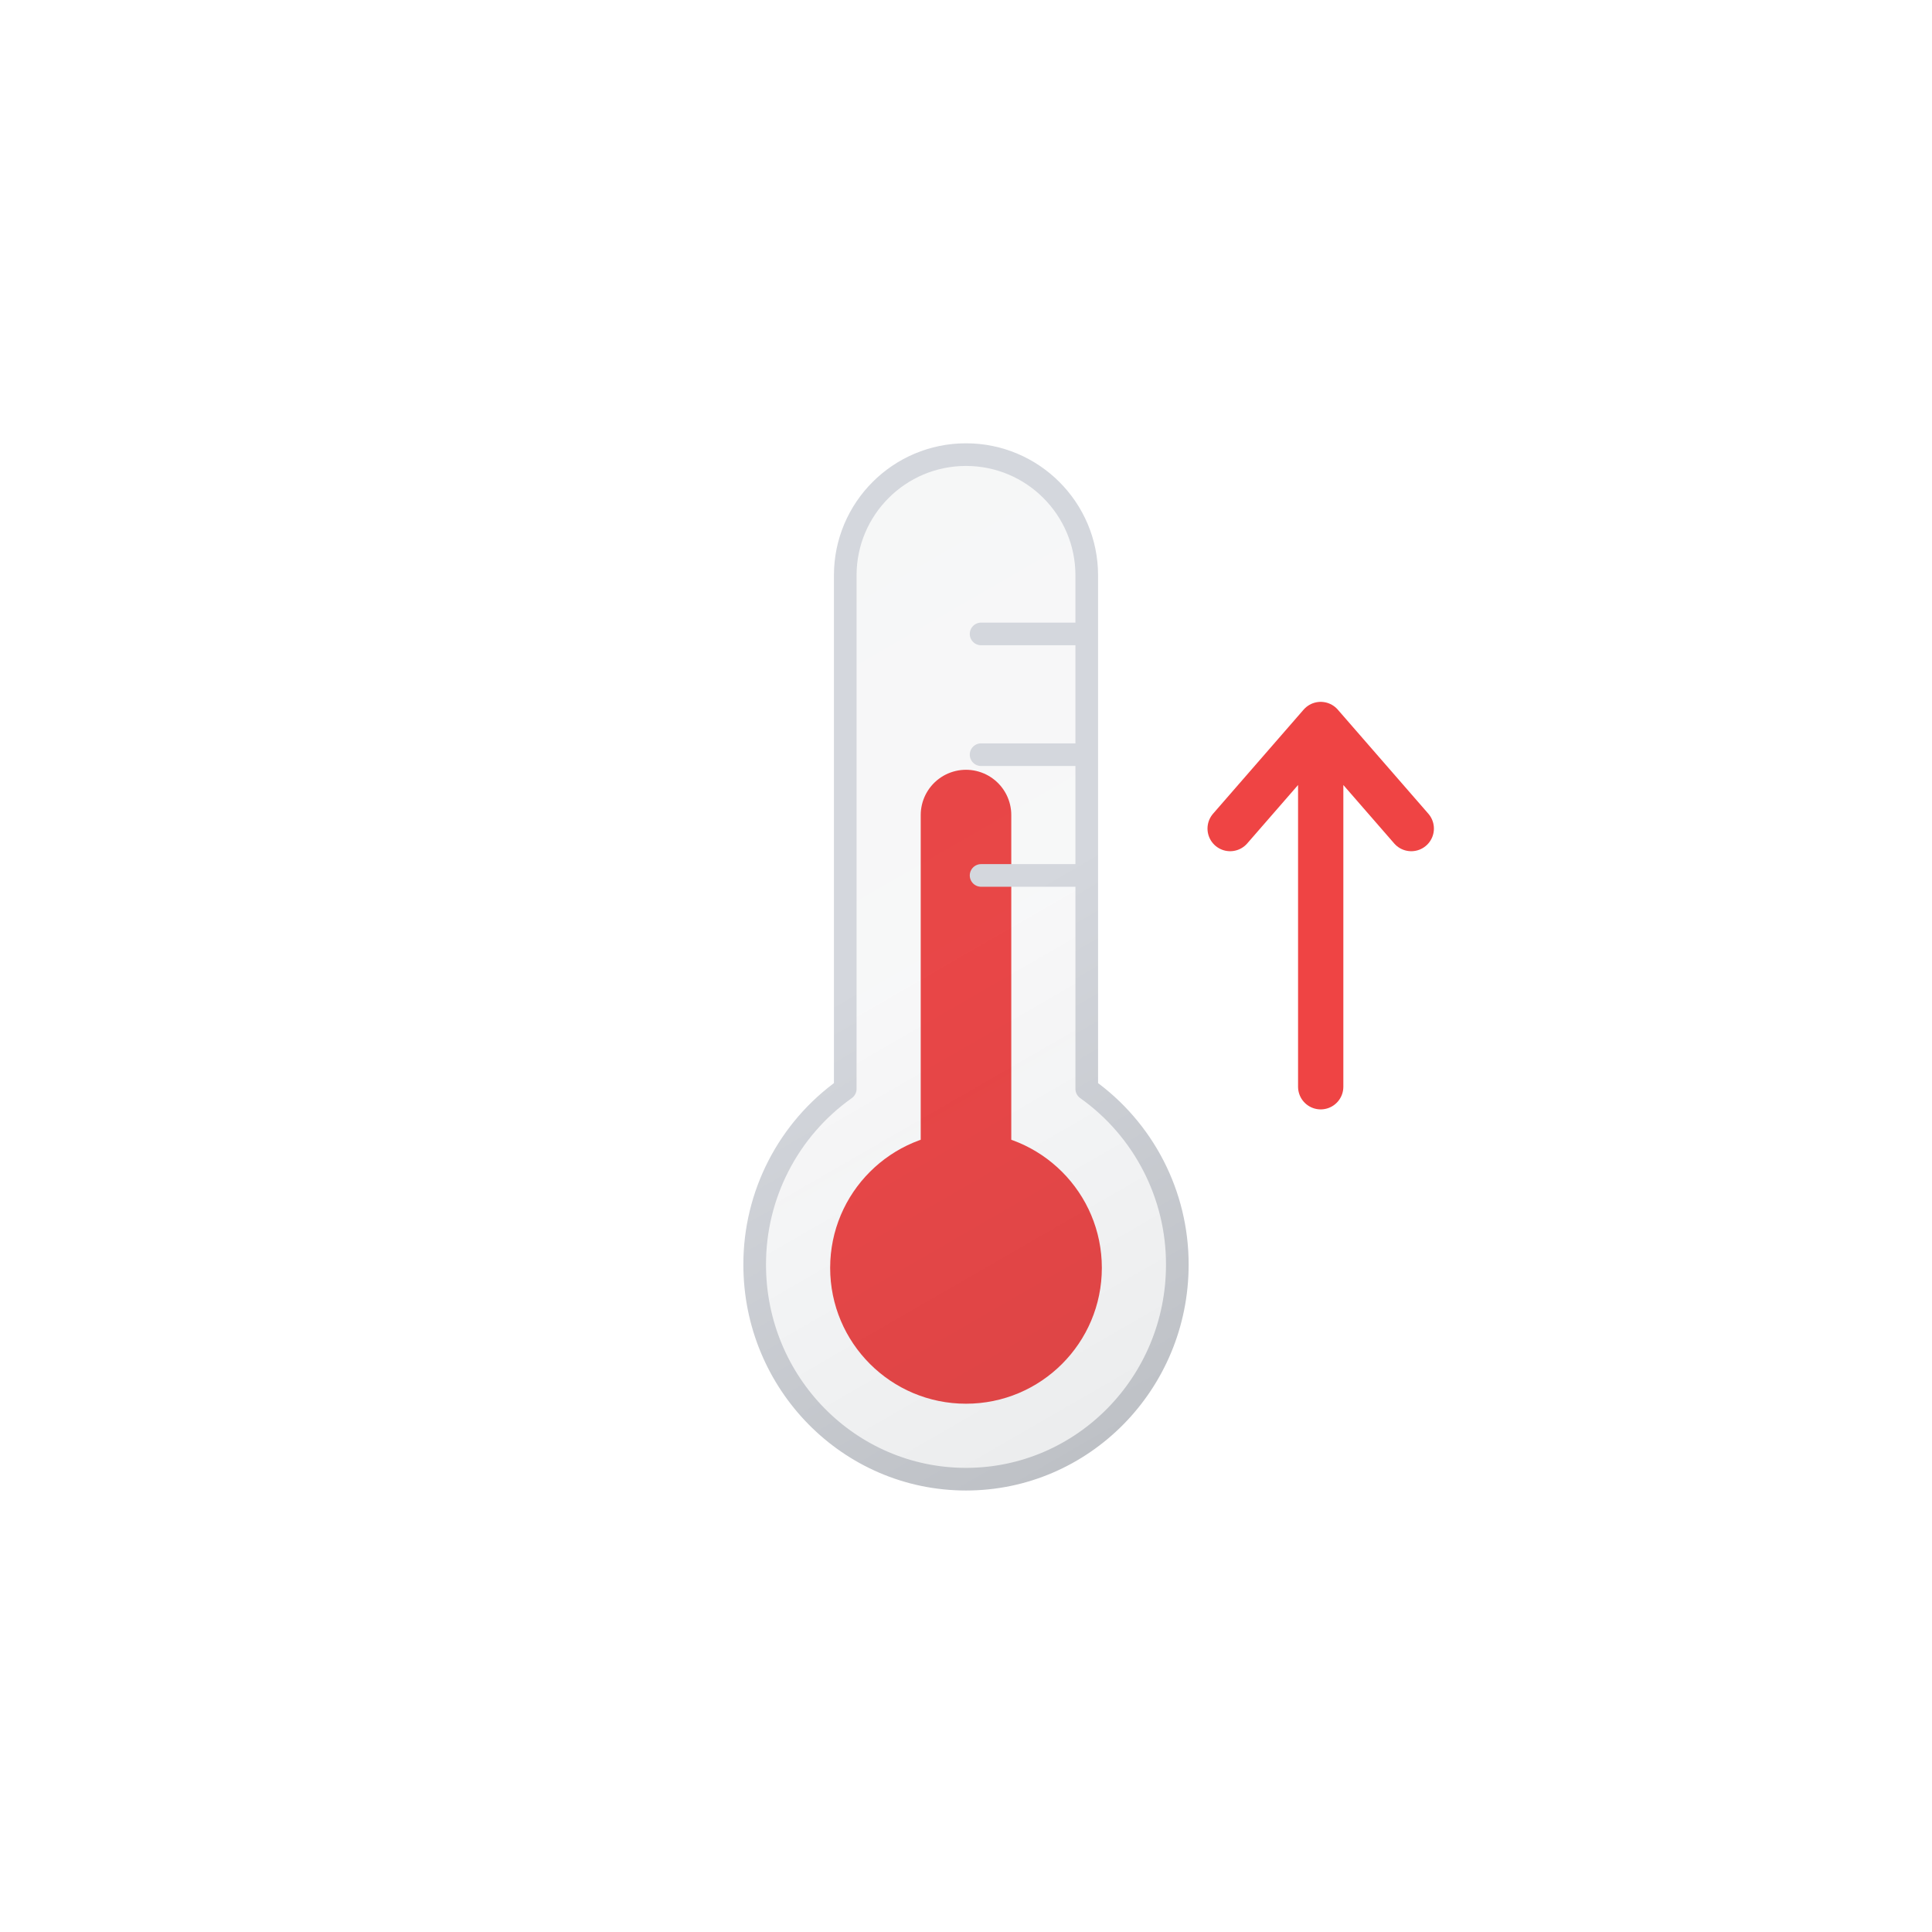
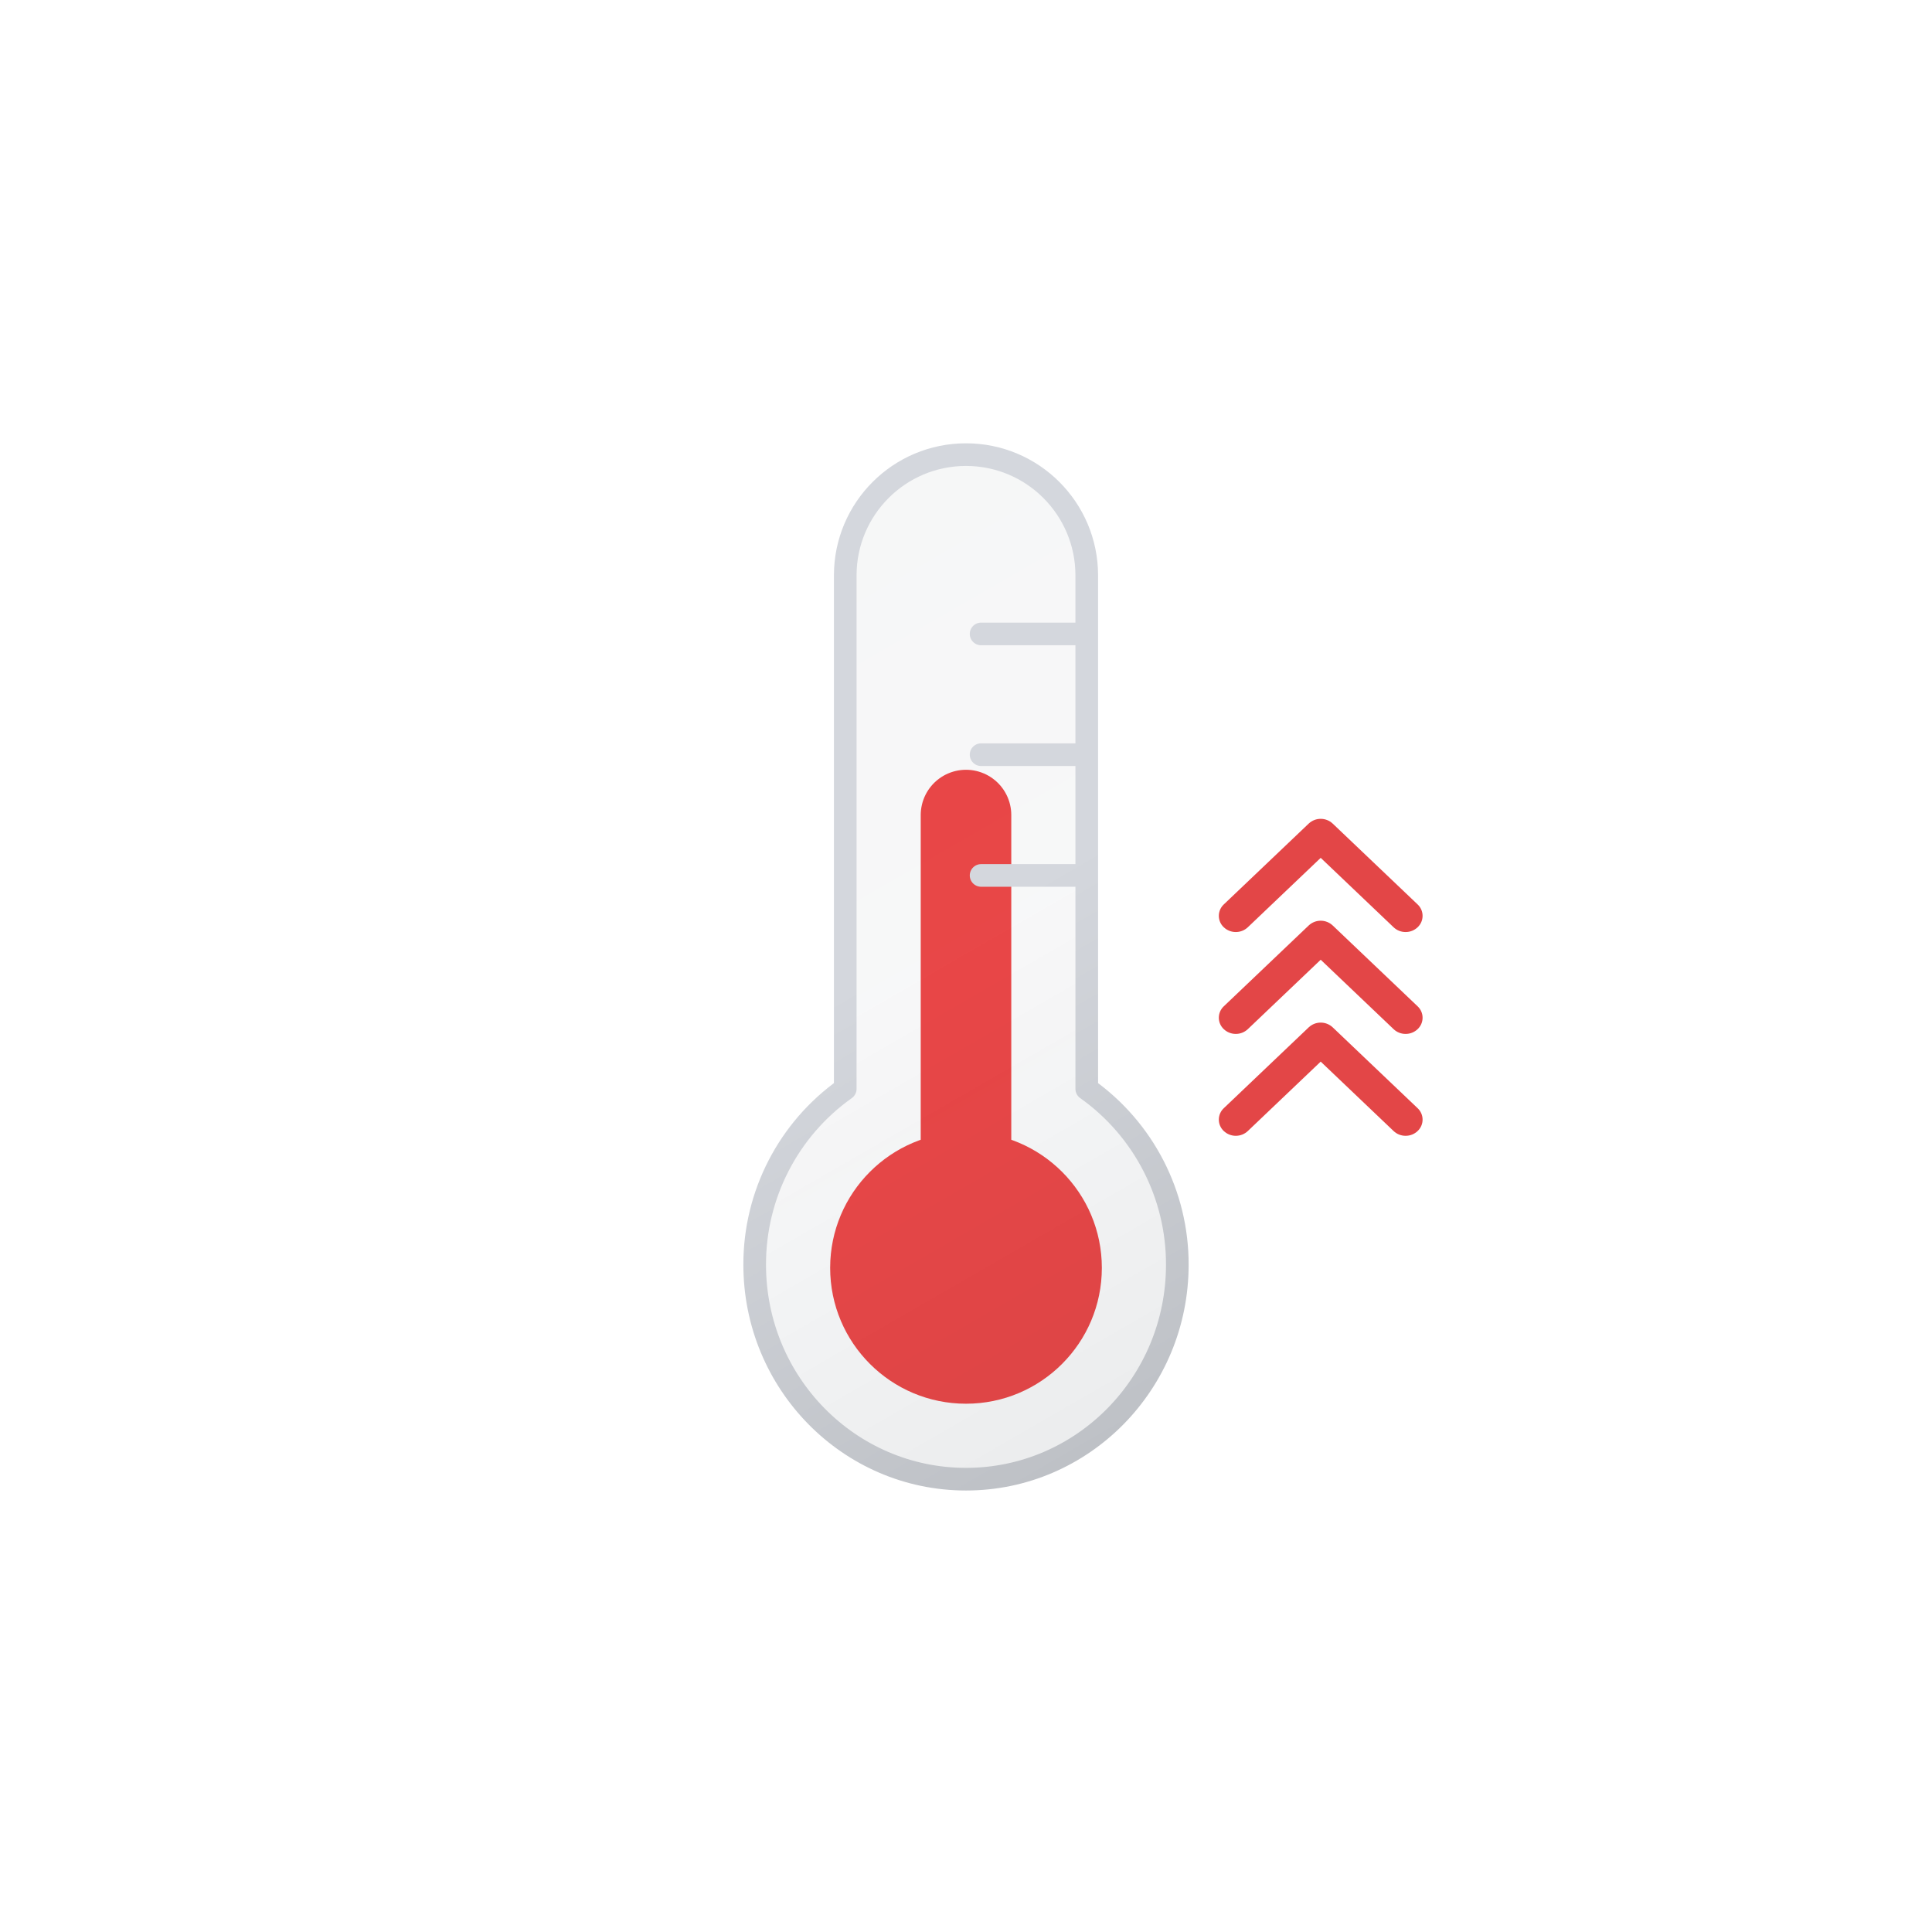
<svg xmlns="http://www.w3.org/2000/svg" xmlns:xlink="http://www.w3.org/1999/xlink" viewBox="0 0 512 512">
  <defs>
    <linearGradient id="a" x1="-7.17" y1="36.31" x2="116.44" y2="250.4" gradientUnits="userSpaceOnUse">
      <stop offset="0" stop-color="#515a69" stop-opacity="0.05" />
      <stop offset="0.45" stop-color="#6b7280" stop-opacity="0.05" />
      <stop offset="1" stop-color="#384354" stop-opacity="0.1" />
    </linearGradient>
    <linearGradient id="b" x1="-8.67" y1="33.71" x2="117.94" y2="253" gradientUnits="userSpaceOnUse">
      <stop offset="0" stop-color="#d4d7dd" />
      <stop offset="0.45" stop-color="#d4d7dd" />
      <stop offset="1" stop-color="#bec1c6" />
    </linearGradient>
    <symbol id="d" viewBox="0 0 72 168">
      <circle cx="36" cy="132" r="36" fill="#ef4444" />
      <path d="M36,12V132" fill="none" stroke="#ef4444" stroke-linecap="round" stroke-miterlimit="10" stroke-width="24" />
    </symbol>
    <symbol id="e" viewBox="0 0 118 278">
      <path d="M115,218.16C115,249.55,89.93,275,59,275S3,249.55,3,218.16a57,57,0,0,1,24-46.6V35.48a32,32,0,1,1,64,0V171.56A57,57,0,0,1,115,218.16ZM63,83H91M63,51H91M63,115H91" stroke-linecap="round" stroke-linejoin="round" stroke-width="6" fill="url(#a)" stroke="url(#b)" />
    </symbol>
    <symbol id="c" viewBox="0 0 118 278">
      <use width="72" height="168" transform="translate(23 87)" xlink:href="#d" />
      <use width="118" height="278" xlink:href="#e" />
    </symbol>
  </defs>
  <use width="118" height="278" transform="translate(197 117)" xlink:href="#c" />
-   <polyline points="350 288 350 192 326 219.58 350 192 374 219.58" fill="none" stroke="#ef4444" stroke-linecap="round" stroke-linejoin="round" stroke-width="12" />
+   <path d="M372.5,247a4.59,4.59,0,0,1-3.18-1.26L350,227.34l-19.32,18.4a4.64,4.64,0,0,1-6.36,0,4.14,4.14,0,0,1,0-6.06l22.5-21.42a4.64,4.64,0,0,1,6.36,0l22.5,21.42a4.14,4.14,0,0,1,0,6.06A4.59,4.59,0,0,1,372.5,247Z" fill="#e34647" />
+   <path d="M372.5,274a4.59,4.59,0,0,1-3.18-1.26L350,254.34l-19.32,18.4a4.64,4.64,0,0,1-6.36,0,4.14,4.14,0,0,1,0-6.06l22.5-21.42a4.64,4.64,0,0,1,6.36,0l22.5,21.42a4.14,4.14,0,0,1,0,6.06A4.59,4.59,0,0,1,372.5,274Z" fill="#e34647" />
+   <path d="M372.5,301a4.59,4.59,0,0,1-3.18-1.26L350,281.34l-19.32,18.4a4.64,4.64,0,0,1-6.36,0,4.14,4.14,0,0,1,0-6.06l22.5-21.42a4.64,4.64,0,0,1,6.36,0l22.5,21.42a4.14,4.14,0,0,1,0,6.06A4.59,4.59,0,0,1,372.5,301Z" fill="#e34647" />
</svg>
